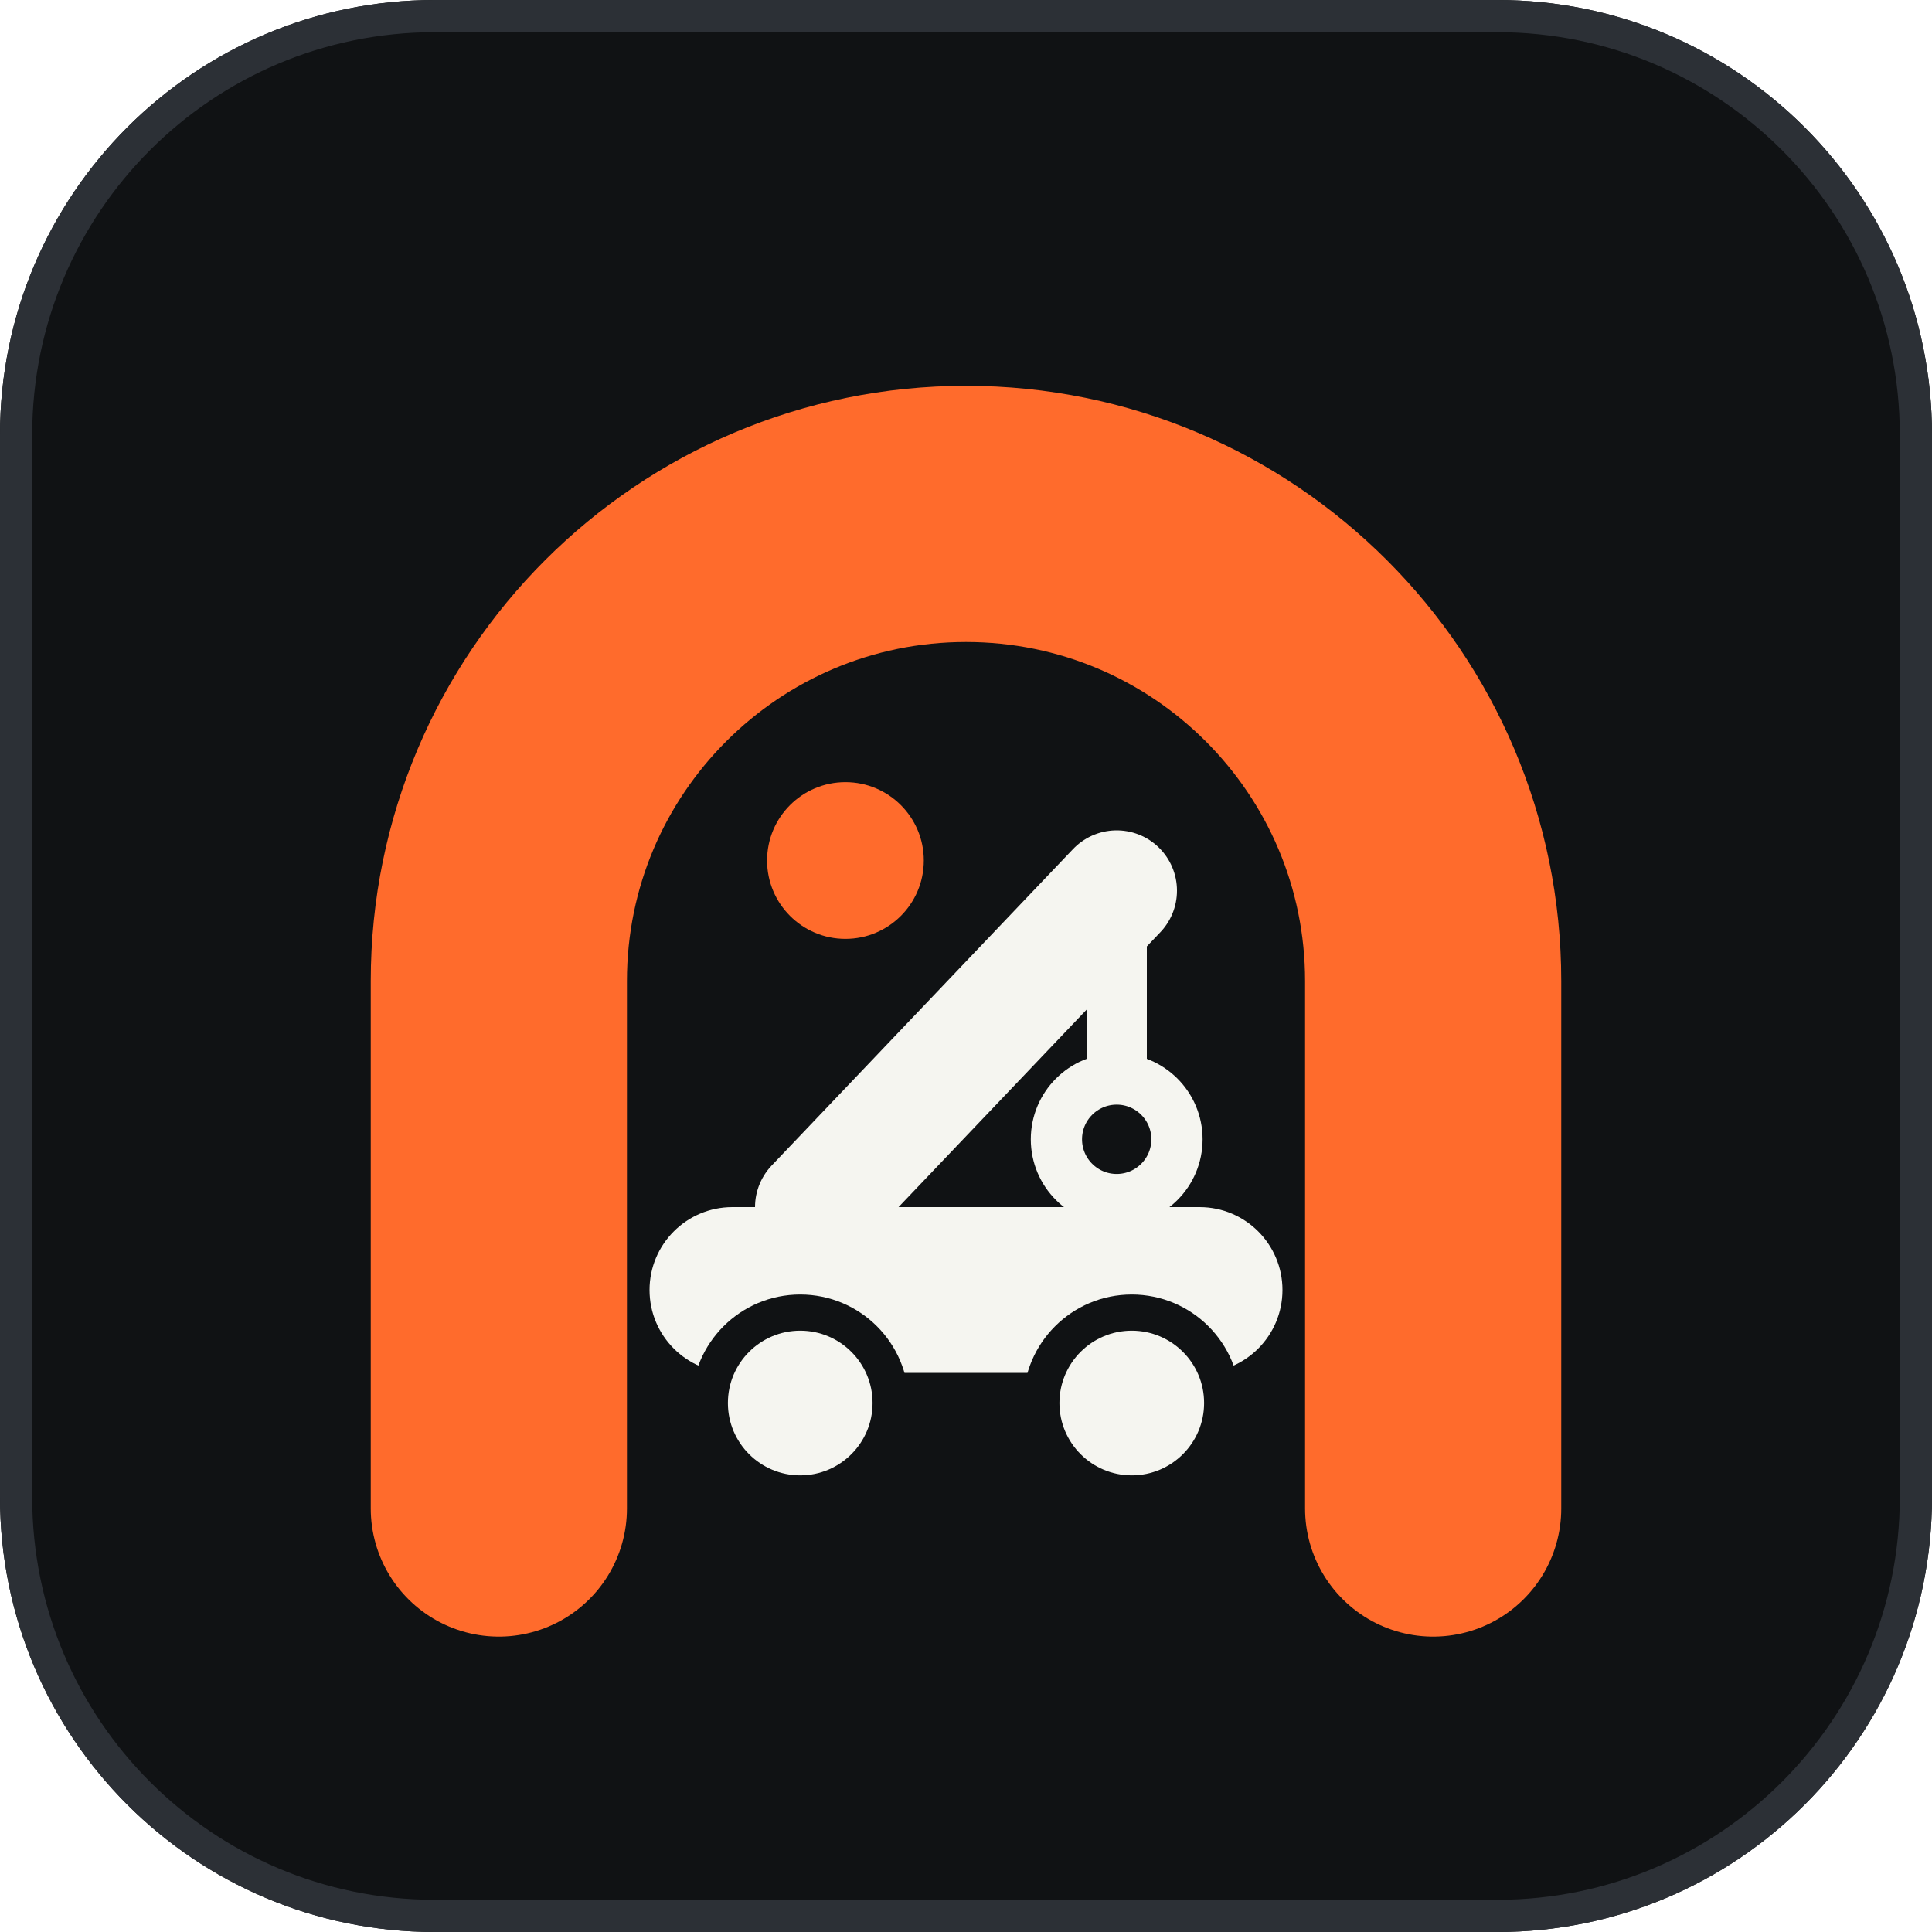
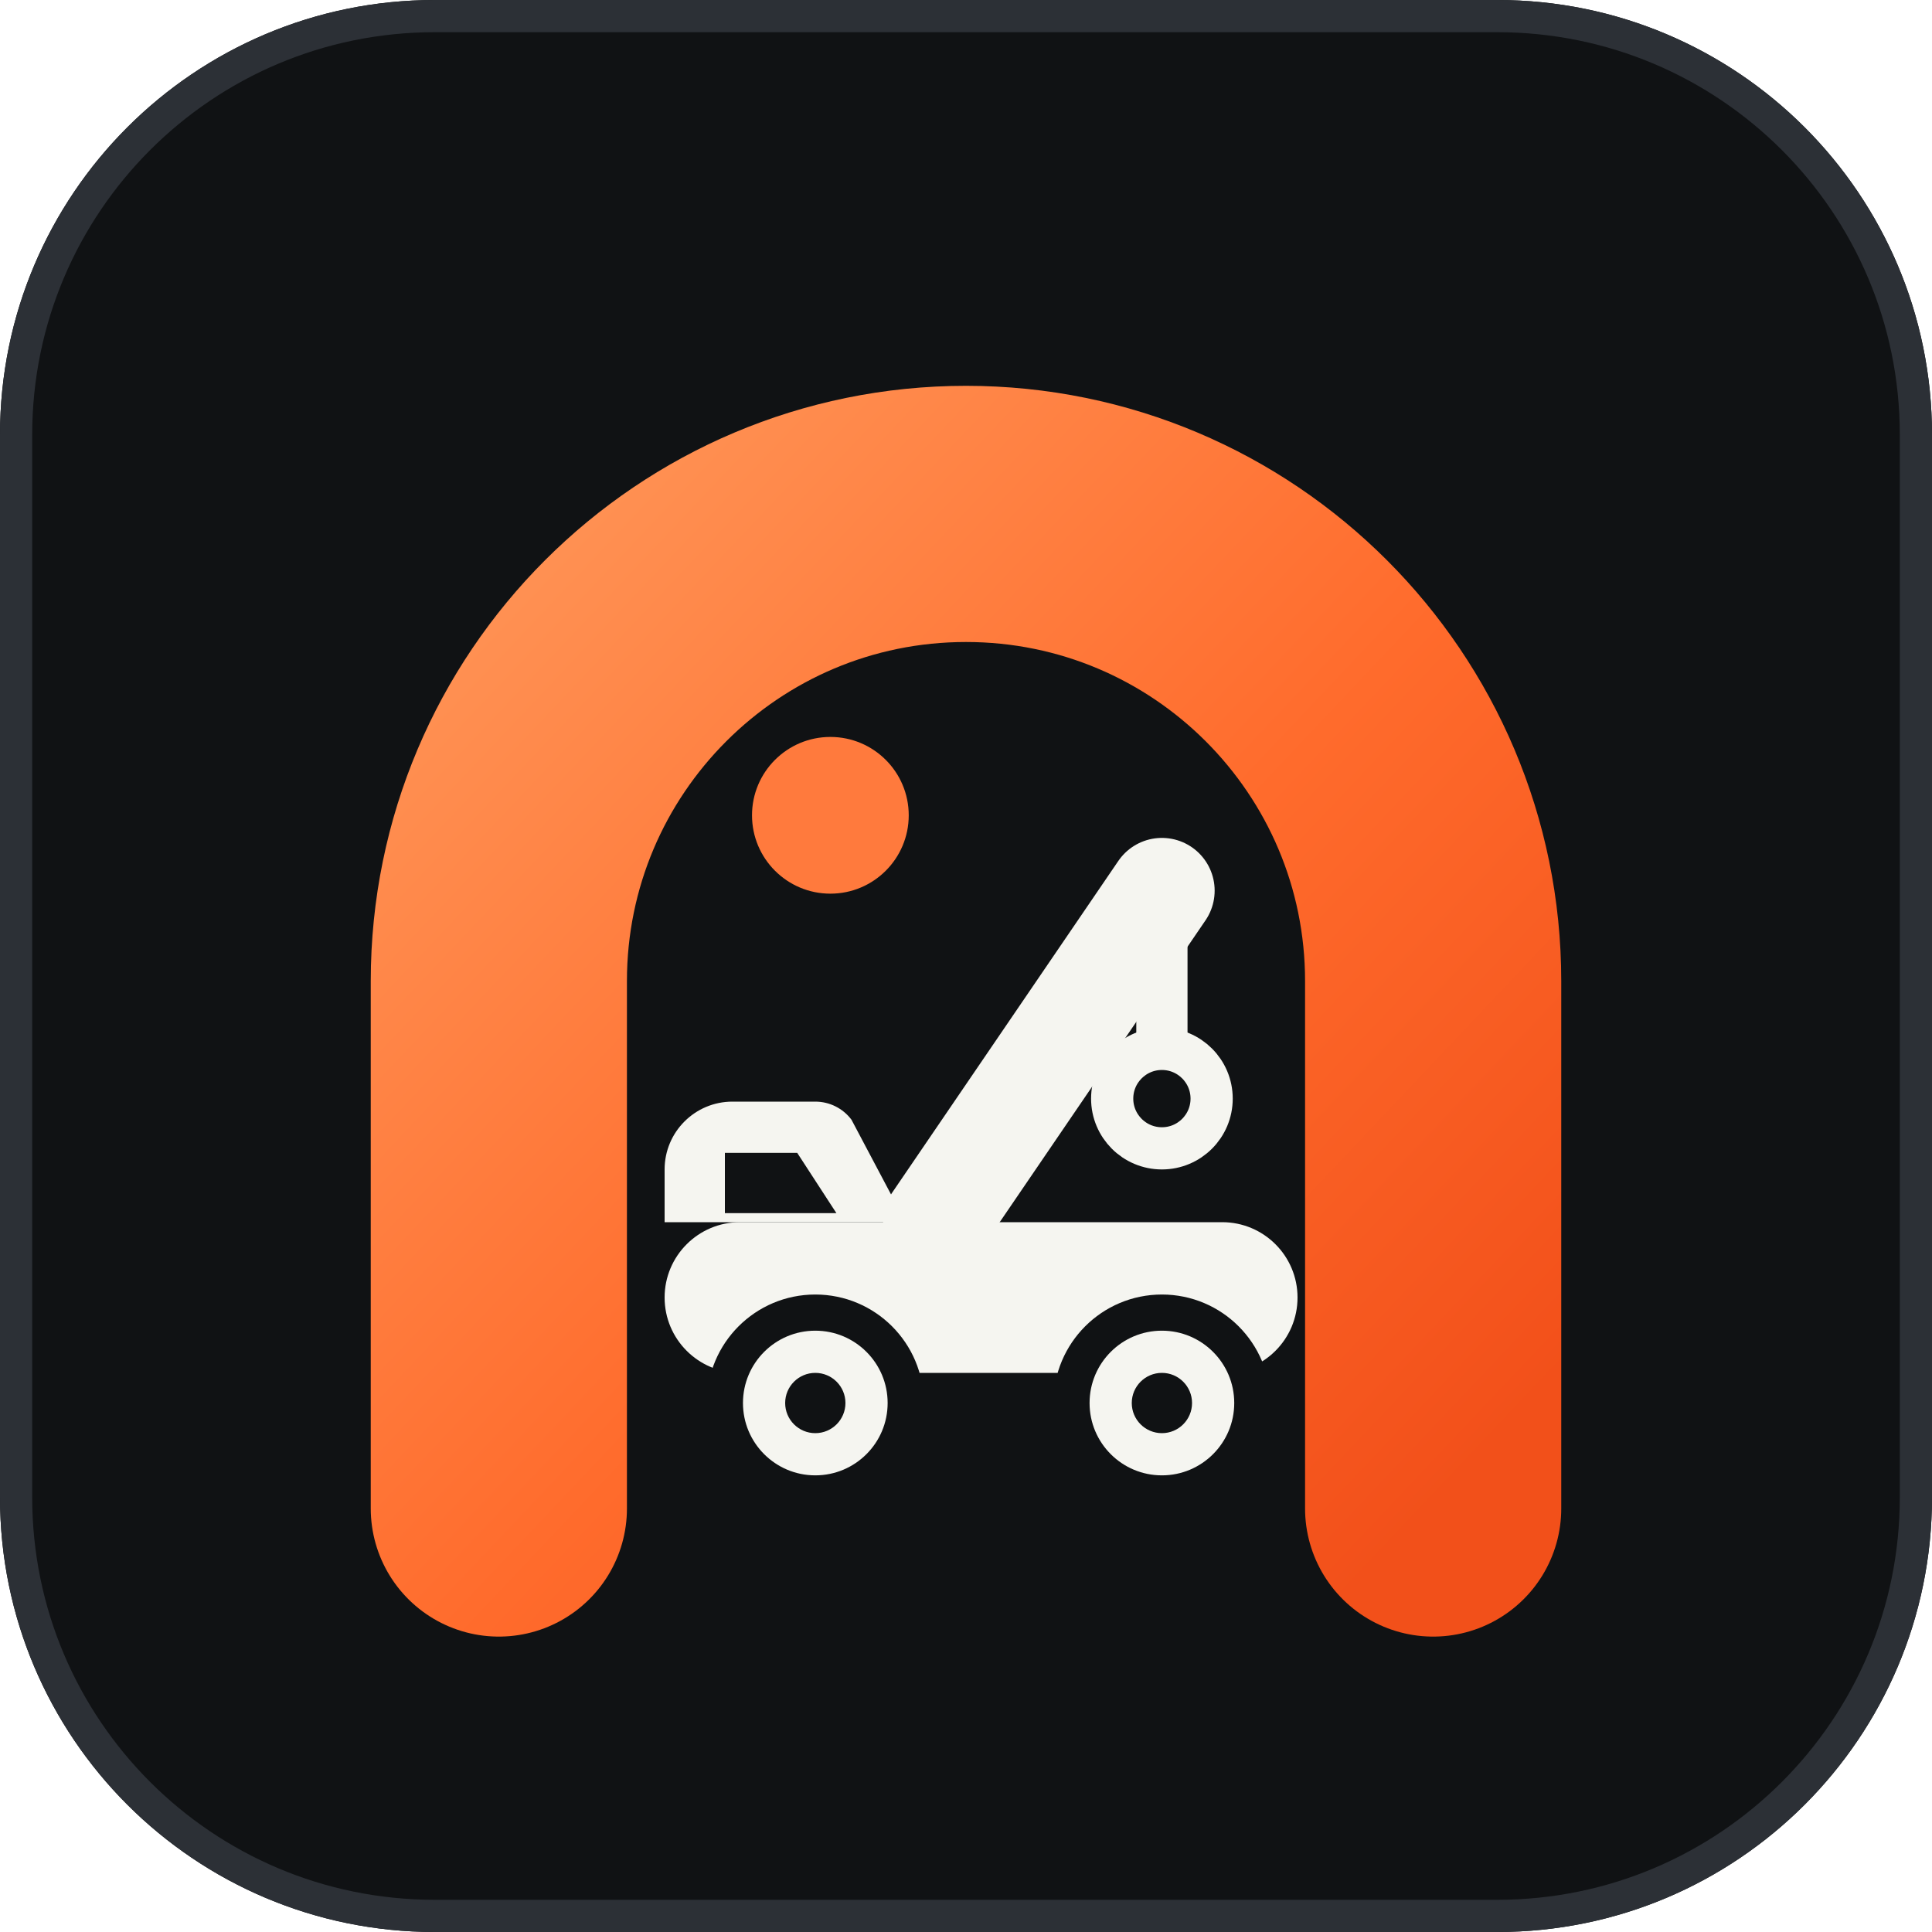
<svg xmlns="http://www.w3.org/2000/svg" viewBox="0 0 120 120" role="img" aria-label="سند جايك">
  <rect width="120" height="120" rx="27" fill="#101214" />
  <rect x="1" y="1" width="118" height="118" rx="26" fill="none" stroke="#2C3036" stroke-width="2" />
  <g transform="translate(13.2 13.2) scale(0.936)">
-     <path d="M19 86V51a31 31 0 0 1 62 0V86" fill="none" stroke="#FF6B2C" stroke-width="17" stroke-linecap="round" stroke-linejoin="round" />
-     <circle cx="42" cy="43" r="5.2" fill="#FF6B2C" />
-     <path d="M40 66L60 45" fill="none" stroke="#F5F5F0" stroke-width="8" stroke-linecap="round" />
-     <path d="M60 45V57" fill="none" stroke="#F5F5F0" stroke-width="4" stroke-linecap="round" />
-     <circle cx="60" cy="61.5" r="4" fill="none" stroke="#F5F5F0" stroke-width="3.4" />
-     <rect x="29" y="66" width="42" height="11" rx="5.5" fill="#F5F5F0" />
-     <circle cx="39" cy="79" r="6" fill="#F5F5F0" stroke="#101214" stroke-width="2.4" />
-     <circle cx="61" cy="79" r="6" fill="#F5F5F0" stroke="#101214" stroke-width="2.4" />
+     <defs>
+       <linearGradient id="g" x1="0" y1="0" x2="1" y2="1">
+         <stop offset="0" stop-color="#FF9456" />
+         <stop offset=".55" stop-color="#FF6B2C" />
+         <stop offset="1" stop-color="#F2501A" />
+       </linearGradient>
+     </defs>
+     <path d="M19 86V51a31 31 0 0 1 62 0V86" fill="none" stroke="url(#g)" stroke-width="17" stroke-linecap="round" stroke-linejoin="round" />
+     <circle cx="41" cy="40" r="5.2" fill="#FF7A3D" />
+     <path d="M48 67L63 45" fill="none" stroke="#F5F5F0" stroke-width="7" stroke-linecap="round" />
+     <path d="M63 45V55" fill="none" stroke="#F5F5F0" stroke-width="3.4" stroke-linecap="round" />
+     <circle cx="63" cy="58.8" r="3.3" fill="none" stroke="#F5F5F0" stroke-width="2.8" />
+     <rect x="30" y="67" width="42" height="10" rx="5" fill="#F5F5F0" />
+     <path d="M30 67V63.5A4.5 4.5 0 0 1 34.5 59H40a3 3 0 0 1 2.4 1.2L46 67z" fill="#F5F5F0" />
+     <path d="M34 62.4h4.8l2.6 4H34z" fill="#101214" />
+     <circle cx="40" cy="79" r="6" fill="#F5F5F0" stroke="#101214" stroke-width="2.4" />
+     <circle cx="40" cy="79" r="2" fill="#101214" />
+     <circle cx="63" cy="79" r="6" fill="#F5F5F0" stroke="#101214" stroke-width="2.4" />
+     <circle cx="63" cy="79" r="2" fill="#101214" />
  </g>
</svg>
